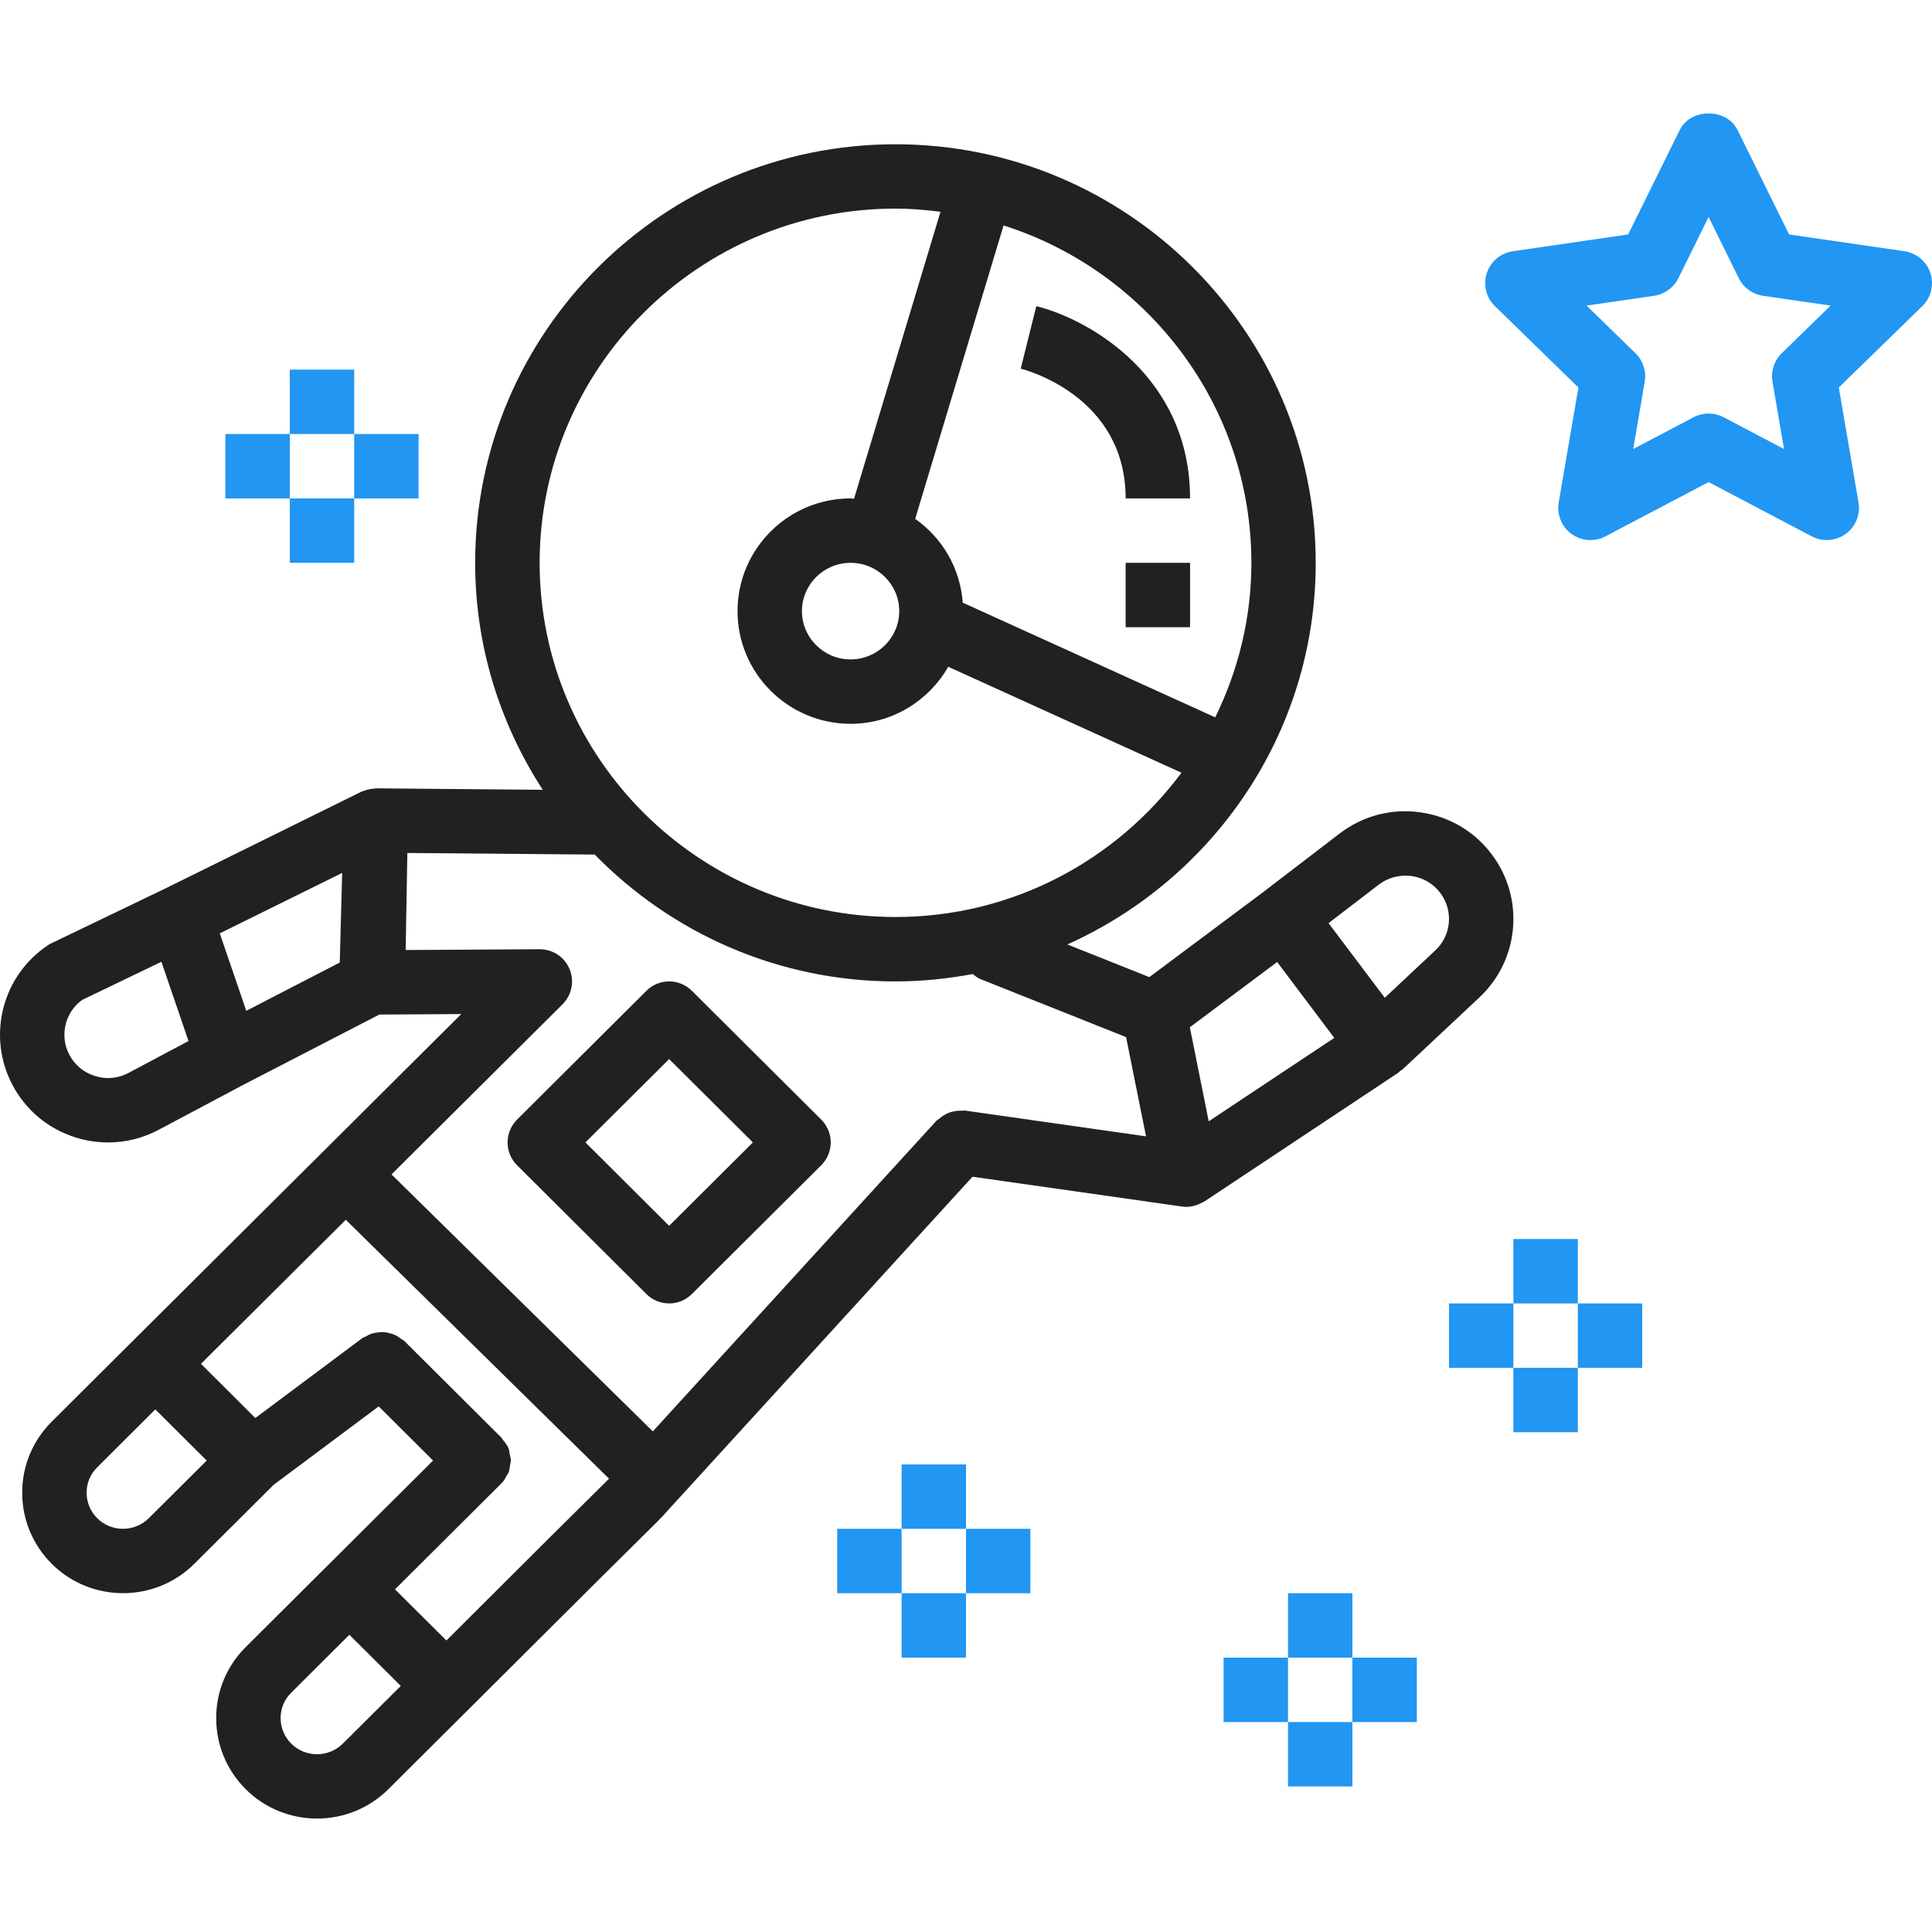
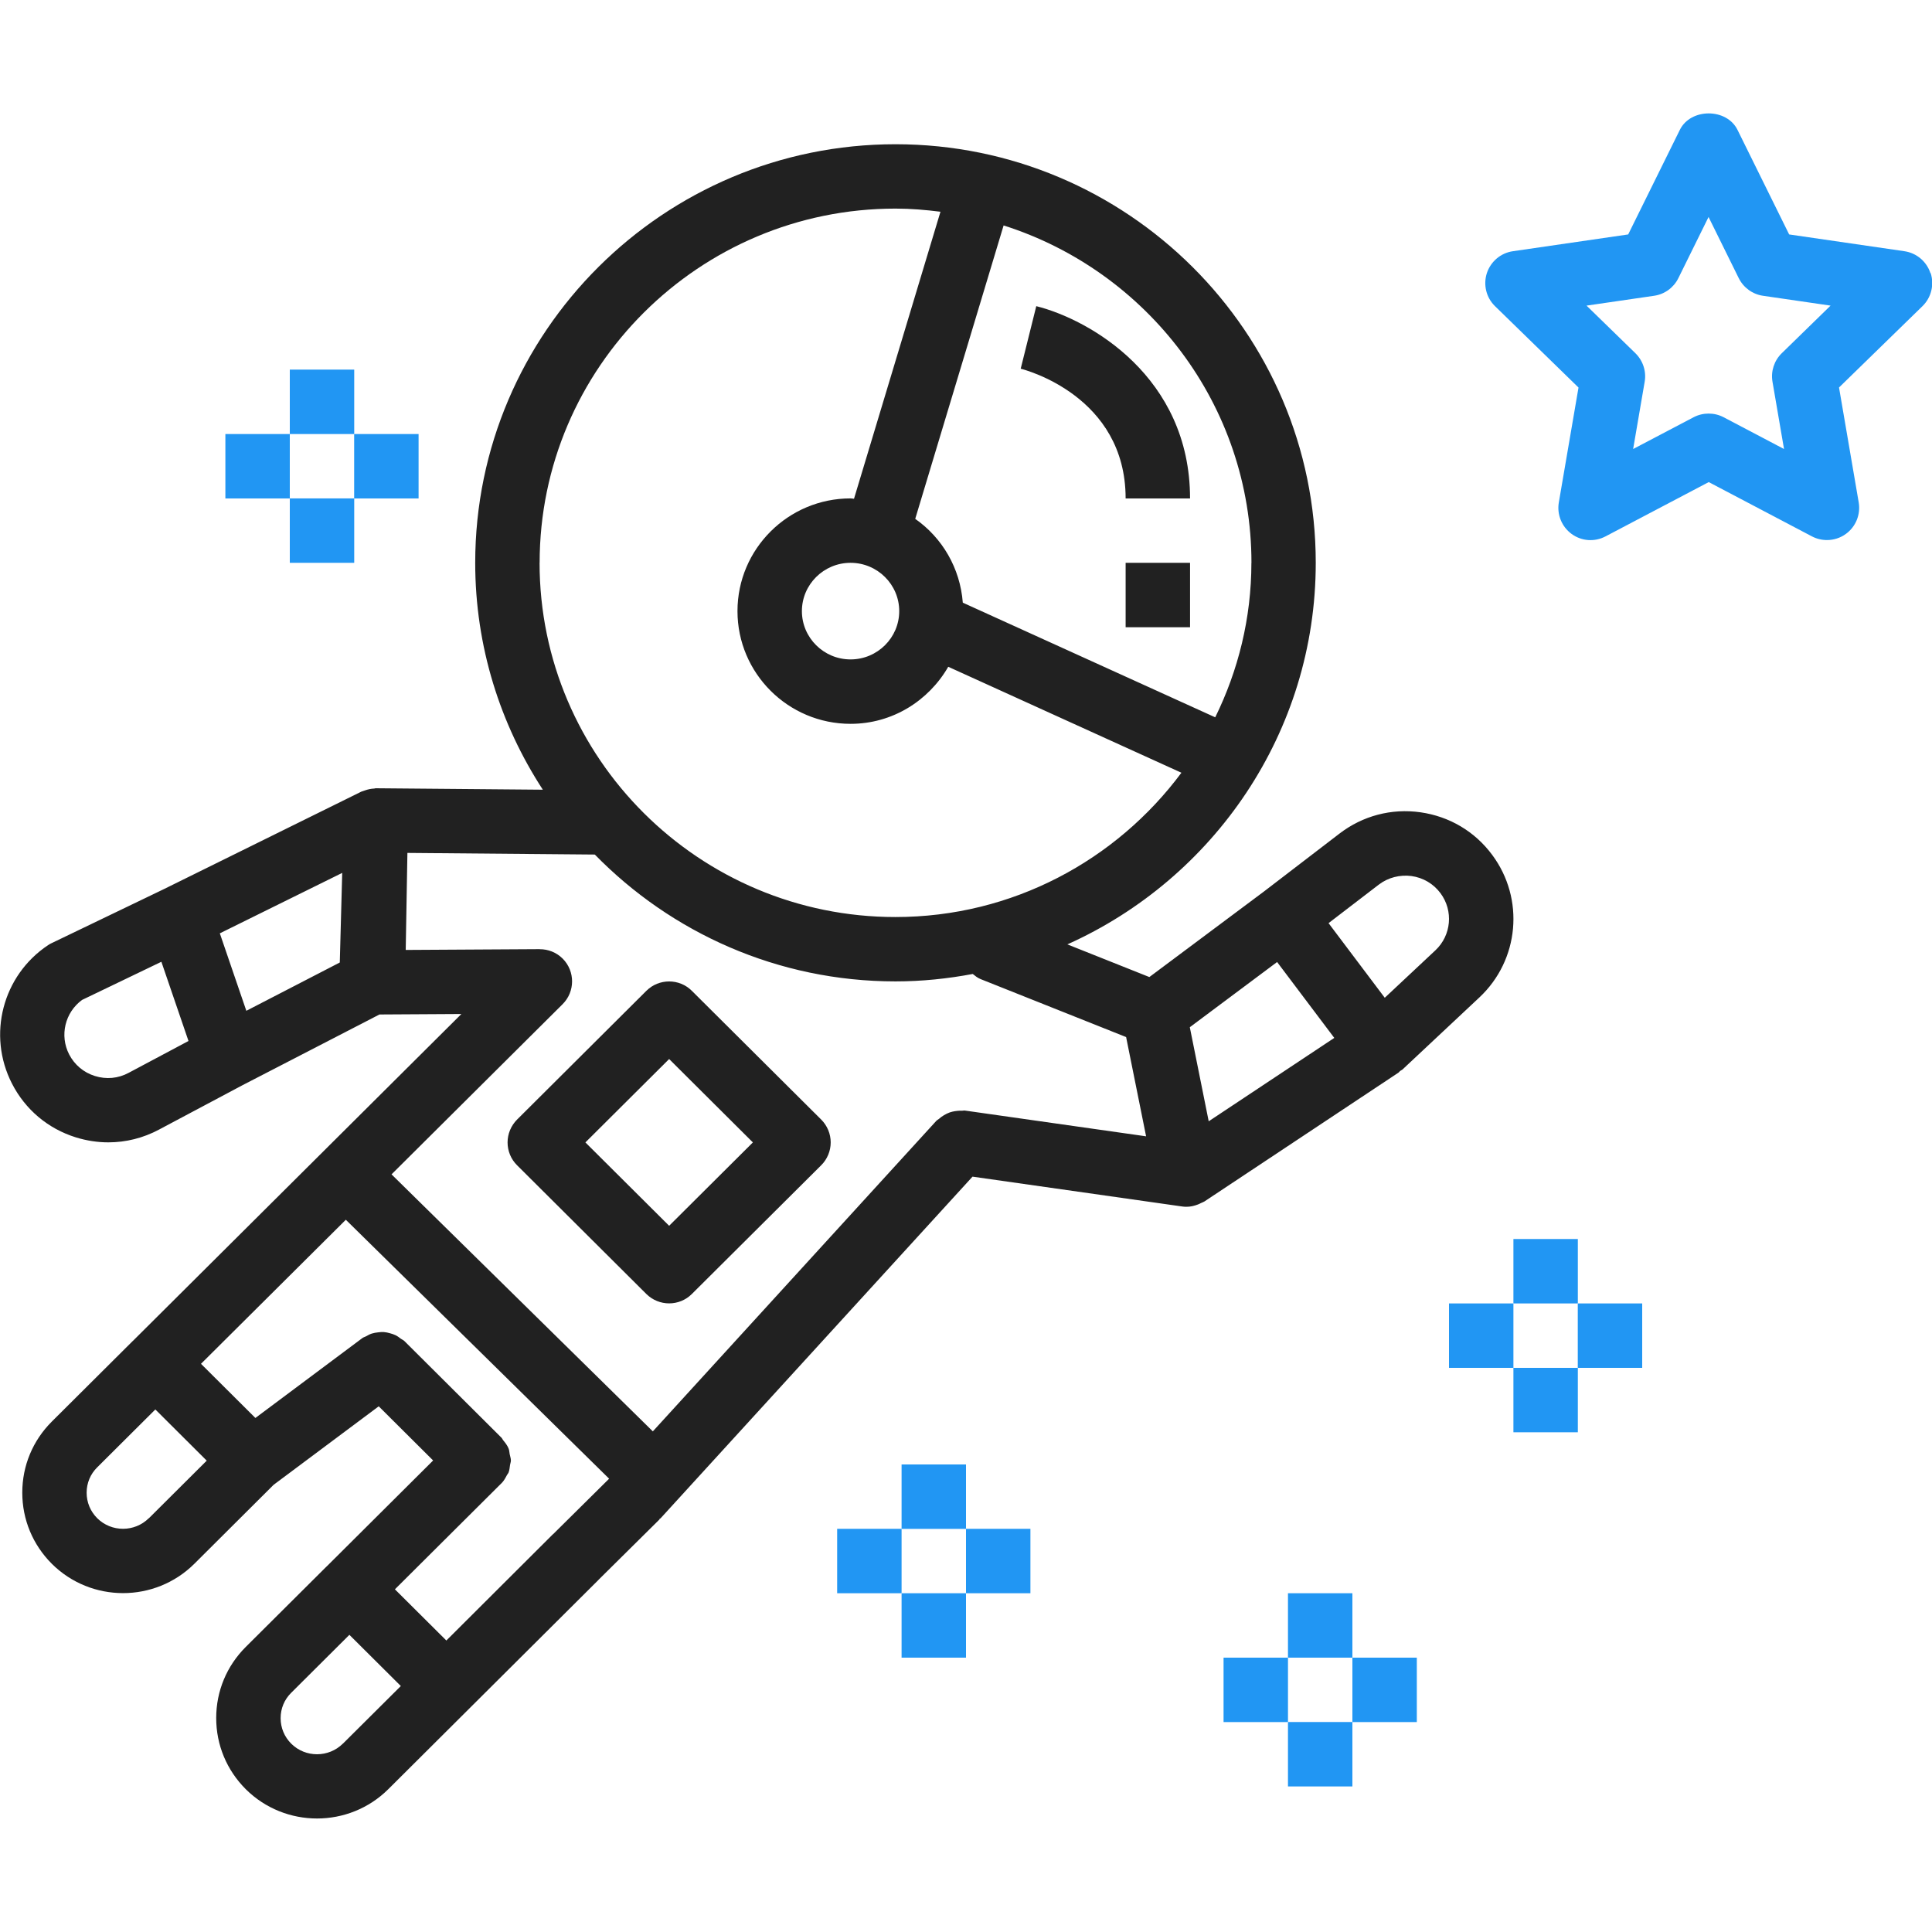
- <svg xmlns="http://www.w3.org/2000/svg" width="70" height="70" viewBox="0 0 70 70" fill="none">
-   <path d="M69.943 9.896C69.806 9.475 69.442 9.167 69.002 9.103L64.823 8.495L62.953 4.708C62.561 3.91 61.253 3.91 60.861 4.708L58.991 8.495L54.811 9.103C54.372 9.167 54.008 9.474 53.869 9.897C53.732 10.319 53.845 10.783 54.164 11.092L57.189 14.041L56.475 18.203C56.401 18.641 56.58 19.083 56.938 19.345C57.301 19.608 57.775 19.641 58.168 19.433L61.906 17.467L65.644 19.433C65.815 19.523 66.002 19.567 66.188 19.567C66.429 19.567 66.671 19.492 66.874 19.344C67.233 19.083 67.413 18.641 67.337 18.203L66.623 14.04L69.648 11.092C69.965 10.782 70.08 10.319 69.943 9.896ZM64.556 12.799C64.281 13.066 64.156 13.454 64.221 13.832L64.638 16.269L62.45 15.118C62.279 15.029 62.093 14.984 61.906 14.984C61.719 14.984 61.534 15.029 61.362 15.118L59.174 16.269L59.591 13.832C59.657 13.454 59.531 13.068 59.257 12.799L57.484 11.072L59.932 10.717C60.312 10.662 60.64 10.423 60.811 10.078L61.905 7.862L62.999 10.078C63.17 10.422 63.497 10.662 63.878 10.717L66.326 11.072L64.556 12.799Z" fill="#2196F3" />
-   <path d="M57.167 44.892H54.834V47.226H57.167V44.892Z" fill="#2196F3" />
-   <path d="M57.167 49.559H54.834V51.892H57.167V49.559Z" fill="#2196F3" />
-   <path d="M59.5 47.226H57.167V49.559H59.5V47.226Z" fill="#2196F3" />
-   <path d="M54.834 47.226H52.5V49.559H54.834V47.226Z" fill="#2196F3" />
-   <path d="M49 57.726H46.667V60.059H49V57.726Z" fill="#2196F3" />
-   <path d="M49 62.393H46.667V64.726H49V62.393Z" fill="#2196F3" />
-   <path d="M51.334 60.059H49V62.393H51.334V60.059Z" fill="#2196F3" />
-   <path d="M46.667 60.059H44.333V62.393H46.667V60.059Z" fill="#2196F3" />
-   <path d="M35 53.059H32.667V55.393H35V53.059Z" fill="#2196F3" />
-   <path d="M35 57.726H32.667V60.059H35V57.726Z" fill="#2196F3" />
-   <path d="M37.333 55.392H35V57.726H37.333V55.392Z" fill="#2196F3" />
-   <path d="M32.667 55.392H30.333V57.726H32.667V55.392Z" fill="#2196F3" />
-   <path d="M12.833 13.392H10.5V15.725H12.833V13.392Z" fill="#2196F3" />
-   <path d="M12.833 18.059H10.5V20.392H12.833V18.059Z" fill="#2196F3" />
-   <path d="M15.166 15.725H12.833V18.059H15.166V15.725Z" fill="#2196F3" />
-   <path d="M10.5 15.725H8.166V18.059H10.5V15.725Z" fill="#2196F3" />
-   <path d="M54.063 30.974C53.435 30.126 52.512 29.58 51.464 29.433C50.412 29.283 49.373 29.56 48.533 30.203L45.795 32.301L45.794 32.303L41.643 35.403L38.672 34.219C43.969 31.843 47.671 26.545 47.671 20.394C47.671 12.031 40.84 5.227 32.444 5.227C24.047 5.227 17.216 12.031 17.216 20.394C17.216 23.425 18.123 26.244 19.666 28.616L13.62 28.563C13.617 28.563 13.613 28.563 13.61 28.563C13.591 28.563 13.576 28.573 13.559 28.574C13.443 28.578 13.33 28.602 13.219 28.642C13.191 28.652 13.162 28.658 13.135 28.671C13.121 28.677 13.107 28.678 13.093 28.685L6.021 32.176C6.02 32.176 6.018 32.176 6.018 32.178L1.877 34.169C1.831 34.189 1.784 34.216 1.739 34.246C0.088 35.345 -0.474 37.504 0.43 39.268C0.912 40.206 1.732 40.896 2.74 41.212C3.129 41.334 3.525 41.393 3.92 41.393C4.553 41.393 5.181 41.238 5.756 40.931L8.792 39.317L13.744 36.759L16.712 36.742L4.808 48.588C4.807 48.59 4.806 48.59 4.805 48.591L1.877 51.507C1.185 52.196 0.804 53.109 0.804 54.084C0.804 55.056 1.185 55.972 1.877 56.662C2.587 57.369 3.522 57.724 4.456 57.724C5.392 57.724 6.325 57.369 7.038 56.662L9.913 53.799L13.721 50.956L15.691 52.918L11.838 56.755C11.836 56.756 11.835 56.756 11.834 56.758L8.906 59.674C8.214 60.362 7.833 61.276 7.833 62.25C7.833 63.223 8.214 64.139 8.906 64.829C9.616 65.536 10.552 65.89 11.486 65.89C12.421 65.89 13.357 65.536 14.068 64.829L16.998 61.912L21.684 57.245C21.685 57.244 21.685 57.243 21.686 57.242L23.895 55.054L23.887 55.046C23.901 55.032 23.921 55.027 23.935 55.012L35.235 42.635L42.828 43.715C42.883 43.723 42.938 43.727 42.993 43.727C43.134 43.727 43.27 43.693 43.402 43.643C43.441 43.629 43.474 43.61 43.511 43.592C43.553 43.571 43.597 43.559 43.637 43.532L50.666 38.865C50.692 38.848 50.706 38.82 50.73 38.801C50.758 38.779 50.793 38.77 50.819 38.745L53.6 36.14C55.047 34.784 55.247 32.563 54.063 30.974ZM4.66 38.872C4.281 39.075 3.851 39.116 3.439 38.985C3.03 38.858 2.699 38.579 2.505 38.203C2.153 37.516 2.357 36.681 2.974 36.23L5.848 34.847L6.54 36.869L6.83 37.718L4.66 38.872ZM12.31 34.874L8.923 36.624L8.365 34.991L7.963 33.817L12.397 31.628L12.31 34.874ZM45.34 20.392C45.34 22.401 44.861 24.296 44.03 25.991L34.883 21.836C34.788 20.582 34.137 19.484 33.159 18.8L36.361 8.168C41.563 9.823 45.34 14.675 45.34 20.392ZM19.552 20.392C19.552 13.316 25.336 7.558 32.446 7.558C32.999 7.558 33.54 7.605 34.076 7.673L30.943 18.071C30.901 18.07 30.862 18.058 30.819 18.058C28.56 18.058 26.722 19.89 26.722 22.142C26.722 24.394 28.56 26.225 30.819 26.225C32.337 26.225 33.65 25.387 34.358 24.159L42.807 27.997C40.456 31.162 36.694 33.225 32.446 33.225C25.336 33.225 19.552 27.468 19.552 20.392ZM32.581 22.142C32.581 23.107 31.79 23.892 30.819 23.892C29.847 23.892 29.056 23.107 29.056 22.142C29.056 21.177 29.847 20.392 30.819 20.392C31.79 20.392 32.581 21.177 32.581 22.142ZM5.392 55.007C4.875 55.52 4.038 55.519 3.523 55.009C3.274 54.76 3.138 54.432 3.138 54.084C3.138 53.736 3.274 53.408 3.523 53.162L5.627 51.065L7.489 52.919L5.392 55.007ZM12.422 63.174C11.905 63.687 11.068 63.688 10.552 63.175C10.303 62.927 10.167 62.599 10.167 62.25C10.167 61.903 10.303 61.575 10.552 61.329L12.658 59.231L13.539 60.107L14.521 61.085L12.422 63.174ZM20.038 55.586C20.037 55.587 20.036 55.587 20.035 55.589L16.174 59.438L15.293 58.562L14.311 57.585L18.168 53.745C18.168 53.745 18.168 53.745 18.168 53.744C18.169 53.743 18.17 53.743 18.172 53.742C18.259 53.654 18.314 53.549 18.368 53.445C18.383 53.415 18.412 53.389 18.425 53.358C18.461 53.268 18.467 53.171 18.481 53.077C18.488 53.023 18.511 52.973 18.511 52.918C18.511 52.84 18.483 52.764 18.467 52.687C18.453 52.617 18.453 52.546 18.426 52.478C18.382 52.368 18.306 52.272 18.227 52.177C18.204 52.151 18.196 52.119 18.172 52.094C18.172 52.094 18.172 52.094 18.171 52.094C18.169 52.093 18.169 52.091 18.168 52.09L14.653 48.59C14.616 48.552 14.568 48.537 14.526 48.505C14.464 48.458 14.405 48.413 14.336 48.38C14.269 48.347 14.201 48.327 14.132 48.308C14.057 48.287 13.985 48.271 13.906 48.265C13.835 48.26 13.769 48.267 13.697 48.276C13.619 48.285 13.546 48.295 13.47 48.32C13.396 48.343 13.331 48.379 13.264 48.418C13.22 48.442 13.171 48.451 13.13 48.481L9.251 51.377L7.281 49.414L12.529 44.195L22.067 53.576L20.038 55.586ZM34.955 40.237C34.921 40.233 34.889 40.245 34.855 40.243C34.77 40.238 34.689 40.244 34.603 40.258C34.537 40.27 34.474 40.283 34.411 40.305C34.336 40.331 34.269 40.366 34.2 40.407C34.134 40.447 34.075 40.489 34.018 40.542C33.99 40.566 33.956 40.578 33.93 40.606L23.653 51.862L14.185 42.551L20.383 36.386C20.839 35.931 20.841 35.192 20.386 34.735C20.156 34.505 19.854 34.392 19.552 34.393V34.392L14.698 34.421L14.759 30.905L21.549 30.963C24.317 33.794 28.176 35.559 32.446 35.559C33.403 35.559 34.336 35.46 35.245 35.291C35.332 35.361 35.419 35.432 35.528 35.476L40.8 37.576L41.133 39.235L41.523 41.172L34.955 40.237ZM43.794 40.627L43.11 37.219L46.274 34.856L47.102 35.955L48.344 37.605L43.794 40.627ZM52.005 34.434L50.173 36.151L48.136 33.447L49.954 32.053C50.294 31.792 50.722 31.685 51.142 31.74C51.564 31.8 51.938 32.02 52.192 32.362C52.666 33 52.585 33.891 52.005 34.434Z" fill="#212121" />
-   <path d="M29.755 40.565L25.067 35.898C24.613 35.445 23.875 35.445 23.421 35.898L18.734 40.565C18.515 40.786 18.391 41.082 18.391 41.392C18.391 41.703 18.514 42 18.734 42.219L23.421 46.886C23.648 47.112 23.947 47.226 24.244 47.226C24.542 47.226 24.84 47.112 25.067 46.886L29.755 42.219C29.974 42 30.099 41.703 30.099 41.392C30.099 41.082 29.975 40.784 29.755 40.565ZM24.244 44.413L21.211 41.392L24.244 38.372L27.279 41.392L24.244 44.413Z" fill="#212121" />
-   <path d="M37.547 11.092L36.983 13.358C37.139 13.397 40.784 14.346 40.784 18.059H43.118C43.118 13.646 39.474 11.572 37.547 11.092Z" fill="#212121" />
-   <path d="M43.118 20.392H40.784V22.725H43.118V20.392Z" fill="#212121" />
+ <svg xmlns="http://www.w3.org/2000/svg" version="1.1" width="32" height="32" viewBox="0 0 32 32">
+   <path fill="#2196f3" d="M31.974 4.524c-0.063-0.193-0.229-0.333-0.43-0.363l-1.91-0.278-0.855-1.731c-0.179-0.365-0.777-0.365-0.956 0l-0.855 1.731-1.91 0.278c-0.201 0.029-0.367 0.17-0.431 0.363-0.062 0.193-0.011 0.405 0.135 0.547l1.383 1.348-0.326 1.903c-0.034 0.2 0.048 0.402 0.212 0.522 0.166 0.121 0.382 0.135 0.562 0.040l1.709-0.899 1.709 0.899c0.078 0.041 0.164 0.061 0.249 0.061 0.11 0 0.221-0.034 0.314-0.102 0.164-0.119 0.246-0.322 0.212-0.522l-0.326-1.903 1.383-1.348c0.145-0.142 0.197-0.354 0.135-0.547zM29.511 5.851c-0.125 0.122-0.183 0.299-0.153 0.472l0.191 1.114-1-0.526c-0.078-0.041-0.163-0.061-0.249-0.061s-0.17 0.020-0.249 0.061l-1.001 0.526 0.191-1.114c0.030-0.173-0.028-0.349-0.153-0.472l-0.81-0.789 1.119-0.163c0.174-0.025 0.324-0.134 0.402-0.292l0.5-1.013 0.5 1.013c0.078 0.157 0.228 0.267 0.402 0.292l1.119 0.163-0.809 0.789z" />
+   <path fill="#2196f3" d="M26.134 20.522h-1.067v1.067h1.067v-1.067z" />
+   <path fill="#2196f3" d="M26.134 22.656h-1.067v1.067h1.067v-1.067z" />
+   <path fill="#2196f3" d="M27.2 21.589h-1.067v1.067h1.067v-1.067z" />
+   <path fill="#2196f3" d="M25.067 21.589h-1.067v1.067h1.067v-1.067z" />
+   <path fill="#2196f3" d="M22.4 26.389h-1.067v1.067h1.067v-1.067z" />
+   <path fill="#2196f3" d="M22.4 28.522h-1.067v1.067h1.067v-1.067z" />
+   <path fill="#2196f3" d="M23.467 27.456h-1.067v1.067h1.067v-1.067z" />
+   <path fill="#2196f3" d="M21.333 27.456h-1.067v1.067h1.067v-1.067z" />
+   <path fill="#2196f3" d="M16 24.256h-1.067v1.067h1.067v-1.067z" />
+   <path fill="#2196f3" d="M16 26.389h-1.067v1.067h1.067v-1.067z" />
+   <path fill="#2196f3" d="M17.067 25.322h-1.067v1.067h1.067v-1.067z" />
+   <path fill="#2196f3" d="M14.933 25.322h-1.067v1.067h1.067v-1.067z" />
+   <path fill="#2196f3" d="M5.867 6.122h-1.067v1.067h1.067v-1.067z" />
+   <path fill="#2196f3" d="M5.867 8.255h-1.067v1.067h1.067v-1.067z" />
+   <path fill="#2196f3" d="M6.933 7.189h-1.067v1.067h1.067v-1.067z" />
+   <path fill="#2196f3" d="M4.8 7.189h-1.067v1.067h1.067v-1.067z" />
+   <path fill="#212121" d="M24.715 14.159c-0.287-0.388-0.709-0.637-1.188-0.705-0.481-0.068-0.956 0.058-1.34 0.352l-1.252 0.96-1.898 1.417-1.358-0.541c2.421-1.086 4.114-3.508 4.114-6.32 0-3.823-3.123-6.933-6.961-6.933s-6.961 3.11-6.961 6.933c0 1.386 0.414 2.674 1.12 3.758l-2.764-0.024c-0.002 0-0.003 0-0.005 0-0.009 0-0.015 0.004-0.023 0.005-0.053 0.002-0.105 0.013-0.155 0.031-0.013 0.005-0.026 0.008-0.038 0.013-0.006 0.003-0.013 0.003-0.019 0.006l-3.233 1.596c-0.001 0-0.001 0-0.001 0.001l-1.893 0.911c-0.021 0.009-0.042 0.021-0.063 0.035-0.755 0.502-1.012 1.489-0.598 2.295 0.22 0.429 0.595 0.745 1.056 0.889 0.178 0.055 0.359 0.083 0.539 0.083 0.29 0 0.577-0.071 0.839-0.211l1.388-0.738 2.264-1.169 1.357-0.008-5.442 5.416c-0.001 0.001-0.001 0.001-0.002 0.001l-1.339 1.333c-0.316 0.315-0.49 0.732-0.49 1.178s0.174 0.863 0.49 1.179c0.325 0.323 0.752 0.485 1.179 0.485s0.854-0.162 1.18-0.485l1.314-1.309 1.741-1.3 0.901 0.897-1.762 1.754c-0 0.001-0.001 0.001-0.002 0.001l-1.339 1.333c-0.316 0.315-0.49 0.732-0.49 1.178s0.174 0.863 0.49 1.179c0.325 0.323 0.753 0.485 1.18 0.485s0.855-0.162 1.18-0.485l3.482-3.467c0.001-0.001 0.001-0.001 0.001-0.002l1.010-1-0.004-0.004c0.006-0.006 0.015-0.009 0.022-0.015l5.166-5.658 3.471 0.494c0.025 0.004 0.050 0.005 0.075 0.005 0.065 0 0.127-0.015 0.187-0.038 0.018-0.006 0.033-0.015 0.050-0.023 0.019-0.010 0.039-0.015 0.058-0.027l3.213-2.133c0.012-0.008 0.018-0.021 0.029-0.029 0.013-0.010 0.029-0.014 0.041-0.026l1.271-1.191c0.662-0.62 0.753-1.635 0.212-2.362zM2.13 17.77c-0.173 0.093-0.37 0.111-0.558 0.052-0.187-0.058-0.338-0.186-0.427-0.358-0.161-0.314-0.068-0.695 0.214-0.902l1.314-0.632 0.449 1.312-0.992 0.528zM5.628 15.942l-1.548 0.8-0.439-1.283 2.027-1.001-0.040 1.484zM20.727 9.322c0 0.918-0.219 1.785-0.599 2.559l-4.181-1.899c-0.044-0.573-0.341-1.075-0.788-1.388l1.464-4.86c2.378 0.756 4.105 2.974 4.105 5.588zM8.938 9.322c0-3.235 2.644-5.867 5.894-5.867 0.253 0 0.5 0.021 0.745 0.052l-1.432 4.754c-0.019-0.001-0.037-0.006-0.057-0.006-1.033 0-1.873 0.837-1.873 1.867s0.84 1.867 1.873 1.867c0.694 0 1.294-0.383 1.618-0.945l3.862 1.755c-1.075 1.446-2.795 2.39-4.737 2.39-3.25 0-5.894-2.632-5.894-5.867zM14.894 10.122c0 0.441-0.362 0.8-0.806 0.8s-0.806-0.359-0.806-0.8c0-0.441 0.362-0.8 0.806-0.8s0.806 0.359 0.806 0.8zM2.465 25.146c-0.236 0.234-0.619 0.234-0.854 0.001-0.114-0.114-0.176-0.263-0.176-0.423s0.062-0.309 0.176-0.421l0.962-0.958 0.851 0.848-0.959 0.955zM5.679 28.88c-0.236 0.234-0.619 0.235-0.855 0.001-0.114-0.114-0.176-0.263-0.176-0.423s0.062-0.309 0.176-0.421l0.963-0.959 0.852 0.848-0.96 0.955zM9.16 25.411c-0.001 0-0.001 0-0.002 0.001l-1.765 1.76-0.852-0.848 1.763-1.755c0 0 0 0 0-0s0.001-0.001 0.002-0.001c0.040-0.040 0.065-0.088 0.090-0.135 0.007-0.014 0.020-0.026 0.026-0.040 0.017-0.041 0.019-0.085 0.026-0.129 0.003-0.025 0.014-0.047 0.014-0.073 0-0.036-0.013-0.070-0.020-0.106-0.006-0.032-0.006-0.065-0.019-0.095-0.020-0.050-0.055-0.094-0.091-0.138-0.010-0.012-0.014-0.027-0.025-0.038 0 0 0 0-0.001 0s-0.001-0.002-0.001-0.002l-1.607-1.6c-0.017-0.017-0.039-0.024-0.058-0.038-0.028-0.022-0.055-0.042-0.087-0.058-0.030-0.015-0.061-0.024-0.093-0.033-0.034-0.010-0.067-0.017-0.103-0.020-0.033-0.002-0.063 0.001-0.095 0.005-0.036 0.004-0.069 0.009-0.104 0.020-0.034 0.011-0.063 0.027-0.094 0.045-0.020 0.011-0.042 0.015-0.061 0.029l-1.773 1.324-0.901-0.897 2.399-2.386 4.361 4.289-0.928 0.919zM15.979 18.394c-0.015-0.002-0.030 0.004-0.045 0.003-0.039-0.002-0.076 0.001-0.115 0.007-0.030 0.005-0.059 0.011-0.088 0.021-0.034 0.012-0.065 0.028-0.097 0.047-0.030 0.018-0.057 0.037-0.083 0.061-0.013 0.011-0.028 0.017-0.040 0.029l-4.698 5.146-4.328-4.257 2.833-2.818c0.209-0.208 0.21-0.546 0.002-0.755-0.105-0.105-0.243-0.157-0.381-0.156v-0.001l-2.219 0.013 0.028-1.607 3.104 0.027c1.265 1.294 3.029 2.101 4.981 2.101 0.437 0 0.864-0.045 1.279-0.123 0.040 0.032 0.079 0.065 0.13 0.085l2.41 0.96 0.331 1.644-3.003-0.427zM20.020 18.572l-0.313-1.558 1.446-1.080 0.947 1.257-2.080 1.381zM23.774 15.741l-0.838 0.785-0.931-1.236 0.831-0.637c0.155-0.119 0.351-0.168 0.543-0.143 0.193 0.027 0.364 0.128 0.48 0.284 0.217 0.292 0.18 0.699-0.085 0.947z" />
+   <path fill="#212121" d="M13.602 18.544l-2.143-2.133c-0.207-0.207-0.545-0.207-0.753 0l-2.142 2.133c-0.1 0.101-0.157 0.236-0.157 0.378s0.056 0.278 0.157 0.378l2.142 2.133c0.104 0.103 0.241 0.155 0.377 0.155s0.273-0.052 0.376-0.155l2.143-2.133c0.1-0.1 0.157-0.236 0.157-0.378s-0.057-0.278-0.157-0.378zM11.083 20.303l-1.387-1.381 1.387-1.381 1.387 1.381-1.387 1.381z" />
+   <path fill="#212121" d="M17.164 5.071l-0.258 1.036c0.071 0.018 1.738 0.452 1.738 2.149h1.067c-0-2.017-1.666-2.965-2.547-3.185z" />
+   <path fill="#212121" d="M19.711 9.322h-1.067v1.067h1.067v-1.067z" />
</svg>
